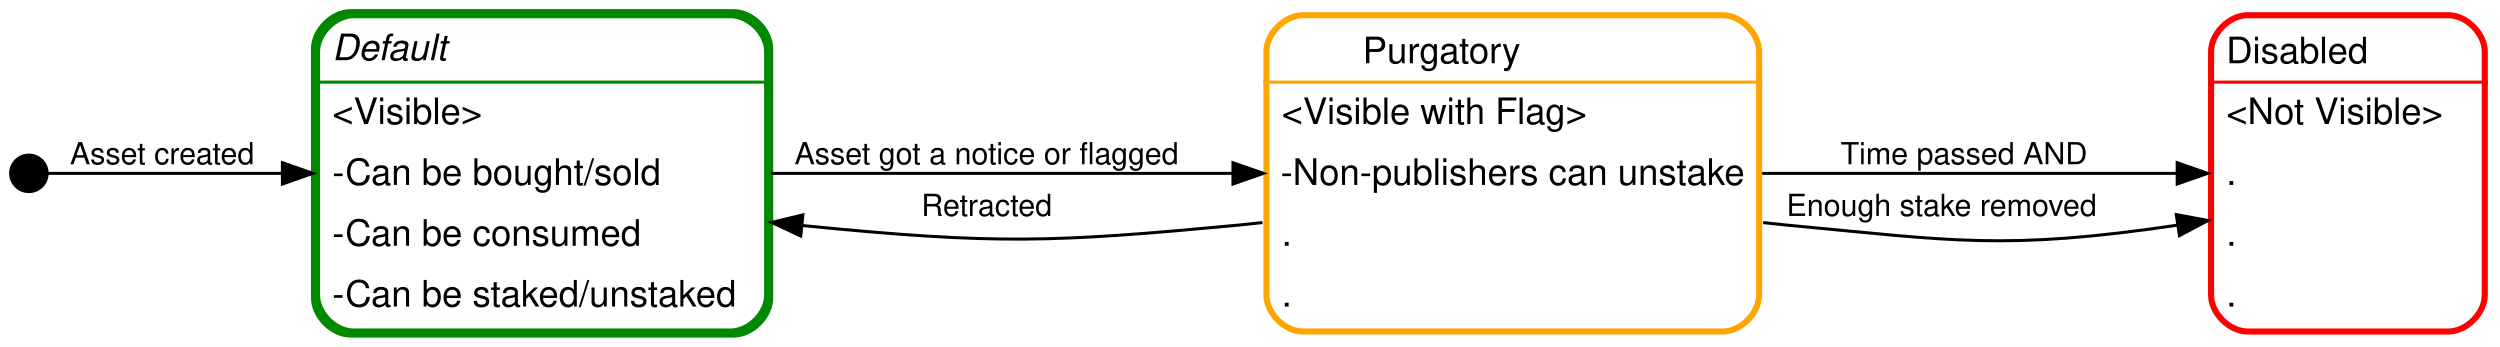
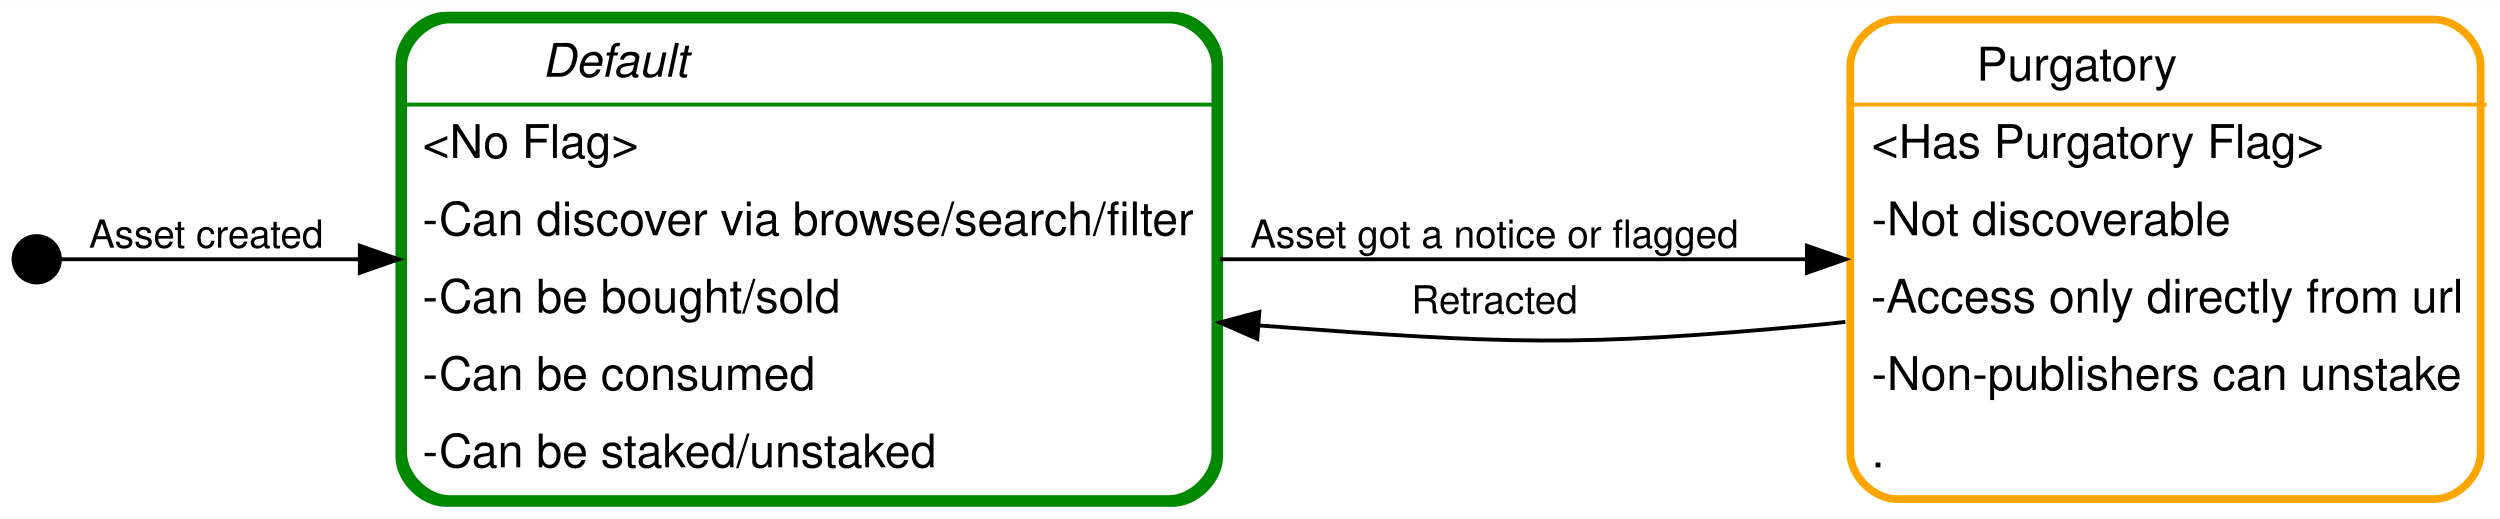
- <svg xmlns="http://www.w3.org/2000/svg" width="822pt" height="114pt" viewBox="0.00 0.00 822.02 114.00">
-   <g id="graph0" class="graph" transform="scale(1 1) rotate(0) translate(4 110)">
-     <polygon fill="#ffffff" stroke="transparent" points="-4,4 -4,-110 818.016,-110 818.016,4 -4,4" />
+ <svg xmlns="http://www.w3.org/2000/svg" width="646pt" height="134pt" viewBox="0.00 0.00 646.41 134.00">
+   <g id="graph0" class="graph" transform="scale(1 1) rotate(0) translate(4 130)">
+     <polygon fill="#ffffff" stroke="transparent" points="-4,4 -4,-130 642.413,-130 642.413,4 -4,4" />
    <g id="node1" class="node">
-       <ellipse fill="#000000" stroke="#000000" stroke-width="2" cx="5.5" cy="-53" rx="5.5" ry="5.5" />
+       <ellipse fill="#000000" stroke="#000000" stroke-width="2" cx="5.5" cy="-63" rx="5.5" ry="5.5" />
    </g>
    <g id="node2" class="node">
-       <path fill="none" stroke="#008800" stroke-width="2" d="M237.246,-106C237.246,-106 111.246,-106 111.246,-106 105.246,-106 99.246,-100 99.246,-94 99.246,-94 99.246,-12 99.246,-12 99.246,-6 105.246,0 111.246,0 111.246,0 237.246,0 237.246,0 243.246,0 249.246,-6 249.246,-12 249.246,-12 249.246,-94 249.246,-94 249.246,-100 243.246,-106 237.246,-106" />
-       <text text-anchor="start" x="105.22" y="-90.2" font-family="Helvetica,sans-Serif" font-style="italic" font-size="12.00" fill="#000000">               Default               </text>
-       <text text-anchor="start" x="105.246" y="-69.2" font-family="Helvetica,sans-Serif" font-size="12.00" fill="#000000">&lt;Visible&gt;</text>
+       <path fill="none" stroke="#008800" stroke-width="2" d="M299.246,-126C299.246,-126 111.246,-126 111.246,-126 105.246,-126 99.246,-120 99.246,-114 99.246,-114 99.246,-12 99.246,-12 99.246,-6 105.246,0 111.246,0 111.246,0 299.246,0 299.246,0 305.246,0 311.246,-6 311.246,-12 311.246,-12 311.246,-114 311.246,-114 311.246,-120 305.246,-126 299.246,-126" />
+       <text text-anchor="start" x="136.22" y="-110.2" font-family="Helvetica,sans-Serif" font-style="italic" font-size="12.00" fill="#000000">               Default               </text>
+       <text text-anchor="start" x="105.246" y="-89.2" font-family="Helvetica,sans-Serif" font-size="12.00" fill="#000000">&lt;No Flag&gt;</text>
+       <text text-anchor="start" x="105.239" y="-69.2" font-family="Helvetica,sans-Serif" font-size="12.00" fill="#000000">-Can discover via browse/search/filter</text>
      <text text-anchor="start" x="105.246" y="-49.2" font-family="Helvetica,sans-Serif" font-size="12.00" fill="#000000">-Can be bought/sold</text>
      <text text-anchor="start" x="105.246" y="-29.2" font-family="Helvetica,sans-Serif" font-size="12.00" fill="#000000">-Can be consumed</text>
      <text text-anchor="start" x="105.246" y="-9.2" font-family="Helvetica,sans-Serif" font-size="12.00" fill="#000000">-Can be staked/unstaked</text>
-       <polygon fill="#008800" stroke="#008800" points="99.246,-83 99.246,-83 249.246,-83 249.246,-83 99.246,-83" />
-       <path fill="none" stroke="#008800" stroke-width="2" d="M112.246,-1C112.246,-1 236.246,-1 236.246,-1 242.246,-1 248.246,-7 248.246,-13 248.246,-13 248.246,-93 248.246,-93 248.246,-99 242.246,-105 236.246,-105 236.246,-105 112.246,-105 112.246,-105 106.246,-105 100.246,-99 100.246,-93 100.246,-93 100.246,-13 100.246,-13 100.246,-7 106.246,-1 112.246,-1" />
+       <polygon fill="#008800" stroke="#008800" points="99.246,-103 99.246,-103 311.246,-103 311.246,-103 99.246,-103" />
+       <path fill="none" stroke="#008800" stroke-width="2" d="M112.246,-1C112.246,-1 298.246,-1 298.246,-1 304.246,-1 310.246,-7 310.246,-13 310.246,-13 310.246,-113 310.246,-113 310.246,-119 304.246,-125 298.246,-125 298.246,-125 112.246,-125 112.246,-125 106.246,-125 100.246,-119 100.246,-113 100.246,-113 100.246,-13 100.246,-13 100.246,-7 106.246,-1 112.246,-1" />
    </g>
    <g id="edge1" class="edge">
-       <path fill="none" stroke="#000000" d="M11.114,-53C23.812,-53 56.175,-53 88.759,-53" />
-       <polygon fill="#000000" stroke="#000000" points="88.857,-56.5 98.857,-53 88.857,-49.5 88.857,-56.5" />
-       <text text-anchor="start" x="19" y="-56" font-family="Helvetica,sans-Serif" font-size="10.00" fill="#000000"> Asset created   </text>
+       <path fill="none" stroke="#000000" d="M11.263,-63C23.78,-63 55.065,-63 88.943,-63" />
+       <polygon fill="#000000" stroke="#000000" points="89.036,-66.5 99.036,-63 89.036,-59.5 89.036,-66.5" />
+       <text text-anchor="start" x="19" y="-66" font-family="Helvetica,sans-Serif" font-size="10.00" fill="#000000"> Asset created   </text>
    </g>
    <g id="node3" class="node">
-       <polygon fill="transparent" stroke="transparent" stroke-width="2" points="575.413,-106 411.413,-106 411.413,0 575.413,0 575.413,-106" />
-       <text text-anchor="start" x="444.064" y="-89.2" font-family="Helvetica,sans-Serif" font-size="12.00" fill="#000000">       Purgatory       </text>
-       <text text-anchor="start" x="417.413" y="-69.2" font-family="Helvetica,sans-Serif" font-size="12.00" fill="#000000">&lt;Visible with Flag&gt;</text>
-       <text text-anchor="start" x="417.064" y="-49.2" font-family="Helvetica,sans-Serif" font-size="12.00" fill="#000000">-Non-publishers can unstake</text>
-       <text text-anchor="start" x="417.413" y="-29.2" font-family="Helvetica,sans-Serif" font-size="12.00" fill="#000000">.</text>
-       <text text-anchor="start" x="417.413" y="-9.2" font-family="Helvetica,sans-Serif" font-size="12.00" fill="#000000">.</text>
-       <polygon fill="#ffa500" stroke="#ffa500" points="411.413,-83 411.413,-83 575.413,-83 575.413,-83 411.413,-83" />
-       <path fill="none" stroke="#ffa500" stroke-width="2" d="M424.413,-1C424.413,-1 562.413,-1 562.413,-1 568.413,-1 574.413,-7 574.413,-13 574.413,-13 574.413,-93 574.413,-93 574.413,-99 568.413,-105 562.413,-105 562.413,-105 424.413,-105 424.413,-105 418.413,-105 412.413,-99 412.413,-93 412.413,-93 412.413,-13 412.413,-13 412.413,-7 418.413,-1 424.413,-1" />
+       <polygon fill="transparent" stroke="transparent" stroke-width="2" points="638.413,-126 473.413,-126 473.413,0 638.413,0 638.413,-126" />
+       <text text-anchor="start" x="507.064" y="-109.2" font-family="Helvetica,sans-Serif" font-size="12.00" fill="#000000">       Purgatory       </text>
+       <text text-anchor="start" x="479.913" y="-89.2" font-family="Helvetica,sans-Serif" font-size="12.00" fill="#000000">&lt;Has Purgatory Flag&gt;</text>
+       <text text-anchor="start" x="479.913" y="-69.2" font-family="Helvetica,sans-Serif" font-size="12.00" fill="#000000">-Not discoverable</text>
+       <text text-anchor="start" x="479.747" y="-49.2" font-family="Helvetica,sans-Serif" font-size="12.00" fill="#000000">-Access only directly from url</text>
+       <text text-anchor="start" x="479.913" y="-29.2" font-family="Helvetica,sans-Serif" font-size="12.00" fill="#000000">-Non-publishers can unstake</text>
+       <text text-anchor="start" x="479.913" y="-9.2" font-family="Helvetica,sans-Serif" font-size="12.00" fill="#000000">.</text>
+       <polygon fill="#ffa500" stroke="#ffa500" points="473.913,-103 473.913,-103 638.913,-103 638.913,-103 473.913,-103" />
+       <path fill="none" stroke="#ffa500" stroke-width="2" d="M486.413,-1C486.413,-1 625.413,-1 625.413,-1 631.413,-1 637.413,-7 637.413,-13 637.413,-13 637.413,-113 637.413,-113 637.413,-119 631.413,-125 625.413,-125 625.413,-125 486.413,-125 486.413,-125 480.413,-125 474.413,-119 474.413,-113 474.413,-113 474.413,-13 474.413,-13 474.413,-7 480.413,-1 486.413,-1" />
    </g>
    <g id="edge2" class="edge">
-       <path fill="none" stroke="#000000" d="M249.48,-53C294.903,-53 353.121,-53 401.29,-53" />
-       <polygon fill="#000000" stroke="#000000" points="401.408,-56.5 411.407,-53 401.407,-49.5 401.408,-56.5" />
-       <text text-anchor="start" x="257.246" y="-56" font-family="Helvetica,sans-Serif" font-size="10.00" fill="#000000">  Asset got a notice or flagged     </text>
-     </g>
-     <g id="edge5" class="edge">
-       <path fill="none" stroke="#000000" d="M411.103,-36.816C408.514,-36.511 405.946,-36.237 403.413,-36 341.891,-30.241 323.638,-29.511 259.882,-35.843" />
-       <polygon fill="#000000" stroke="#000000" points="259.288,-32.385 249.692,-36.874 259.993,-39.349 259.288,-32.385" />
-       <text text-anchor="start" x="298.932" y="-39" font-family="Helvetica,sans-Serif" font-size="10.00" fill="#000000">  Retracted     </text>
-     </g>
-     <g id="node4" class="node">
-       <polygon fill="transparent" stroke="transparent" stroke-width="2" points="814.016,-106 722.016,-106 722.016,0 814.016,0 814.016,-106" />
-       <text text-anchor="start" x="728.006" y="-89.2" font-family="Helvetica,sans-Serif" font-size="12.00" fill="#000000">     Disabled     </text>
-       <text text-anchor="start" x="728.016" y="-69.2" font-family="Helvetica,sans-Serif" font-size="12.00" fill="#000000">&lt;Not Visible&gt;</text>
-       <text text-anchor="start" x="728.016" y="-49.2" font-family="Helvetica,sans-Serif" font-size="12.00" fill="#000000">.</text>
-       <text text-anchor="start" x="728.016" y="-29.2" font-family="Helvetica,sans-Serif" font-size="12.00" fill="#000000">.</text>
-       <text text-anchor="start" x="728.016" y="-9.2" font-family="Helvetica,sans-Serif" font-size="12.00" fill="#000000">.</text>
-       <polygon fill="#ff0000" stroke="#ff0000" points="722.016,-83 722.016,-83 814.016,-83 814.016,-83 722.016,-83" />
-       <path fill="none" stroke="#ff0000" stroke-width="2" d="M735.016,-1C735.016,-1 801.016,-1 801.016,-1 807.016,-1 813.016,-7 813.016,-13 813.016,-13 813.016,-93 813.016,-93 813.016,-99 807.016,-105 801.016,-105 801.016,-105 735.016,-105 735.016,-105 729.016,-105 723.016,-99 723.016,-93 723.016,-93 723.016,-13 723.016,-13 723.016,-7 729.016,-1 735.016,-1" />
+       <path fill="none" stroke="#000000" d="M311.409,-63C359.769,-63 416.488,-63 463.117,-63" />
+       <polygon fill="#000000" stroke="#000000" points="463.211,-66.5 473.211,-63 463.211,-59.5 463.211,-66.5" />
+       <text text-anchor="start" x="319.246" y="-66" font-family="Helvetica,sans-Serif" font-size="10.00" fill="#000000">  Asset got a notice or flagged     </text>
    </g>
    <g id="edge3" class="edge">
-       <path fill="none" stroke="#000000" d="M575.431,-53C619.389,-53 672.422,-53 711.698,-53" />
-       <polygon fill="#000000" stroke="#000000" points="711.881,-56.5 721.881,-53 711.881,-49.5 711.881,-56.5" />
-       <text text-anchor="start" x="601.208" y="-56" font-family="Helvetica,sans-Serif" font-size="10.00" fill="#000000">  Time passed AND   </text>
-     </g>
-     <g id="edge4" class="edge">
-       <path fill="none" stroke="#000000" d="M575.723,-36.816C578.312,-36.511 580.88,-36.237 583.413,-36 638.158,-30.875 654.898,-27.547 712.053,-35.976" />
-       <polygon fill="#000000" stroke="#000000" points="711.574,-39.444 721.988,-37.495 712.632,-32.524 711.574,-39.444" />
-       <text text-anchor="start" x="583.413" y="-39" font-family="Helvetica,sans-Serif" font-size="10.00" fill="#000000">  Enough stake removed        </text>
+       <path fill="none" stroke="#000000" d="M473.145,-46.816C470.542,-46.511 467.96,-46.237 465.413,-46 403.888,-40.272 385.776,-41.094 321.635,-45.879" />
+       <polygon fill="#000000" stroke="#000000" points="321.092,-42.41 311.382,-46.647 321.615,-49.39 321.092,-42.41" />
+       <text text-anchor="start" x="360.932" y="-49" font-family="Helvetica,sans-Serif" font-size="10.00" fill="#000000">  Retracted     </text>
    </g>
  </g>
</svg>
